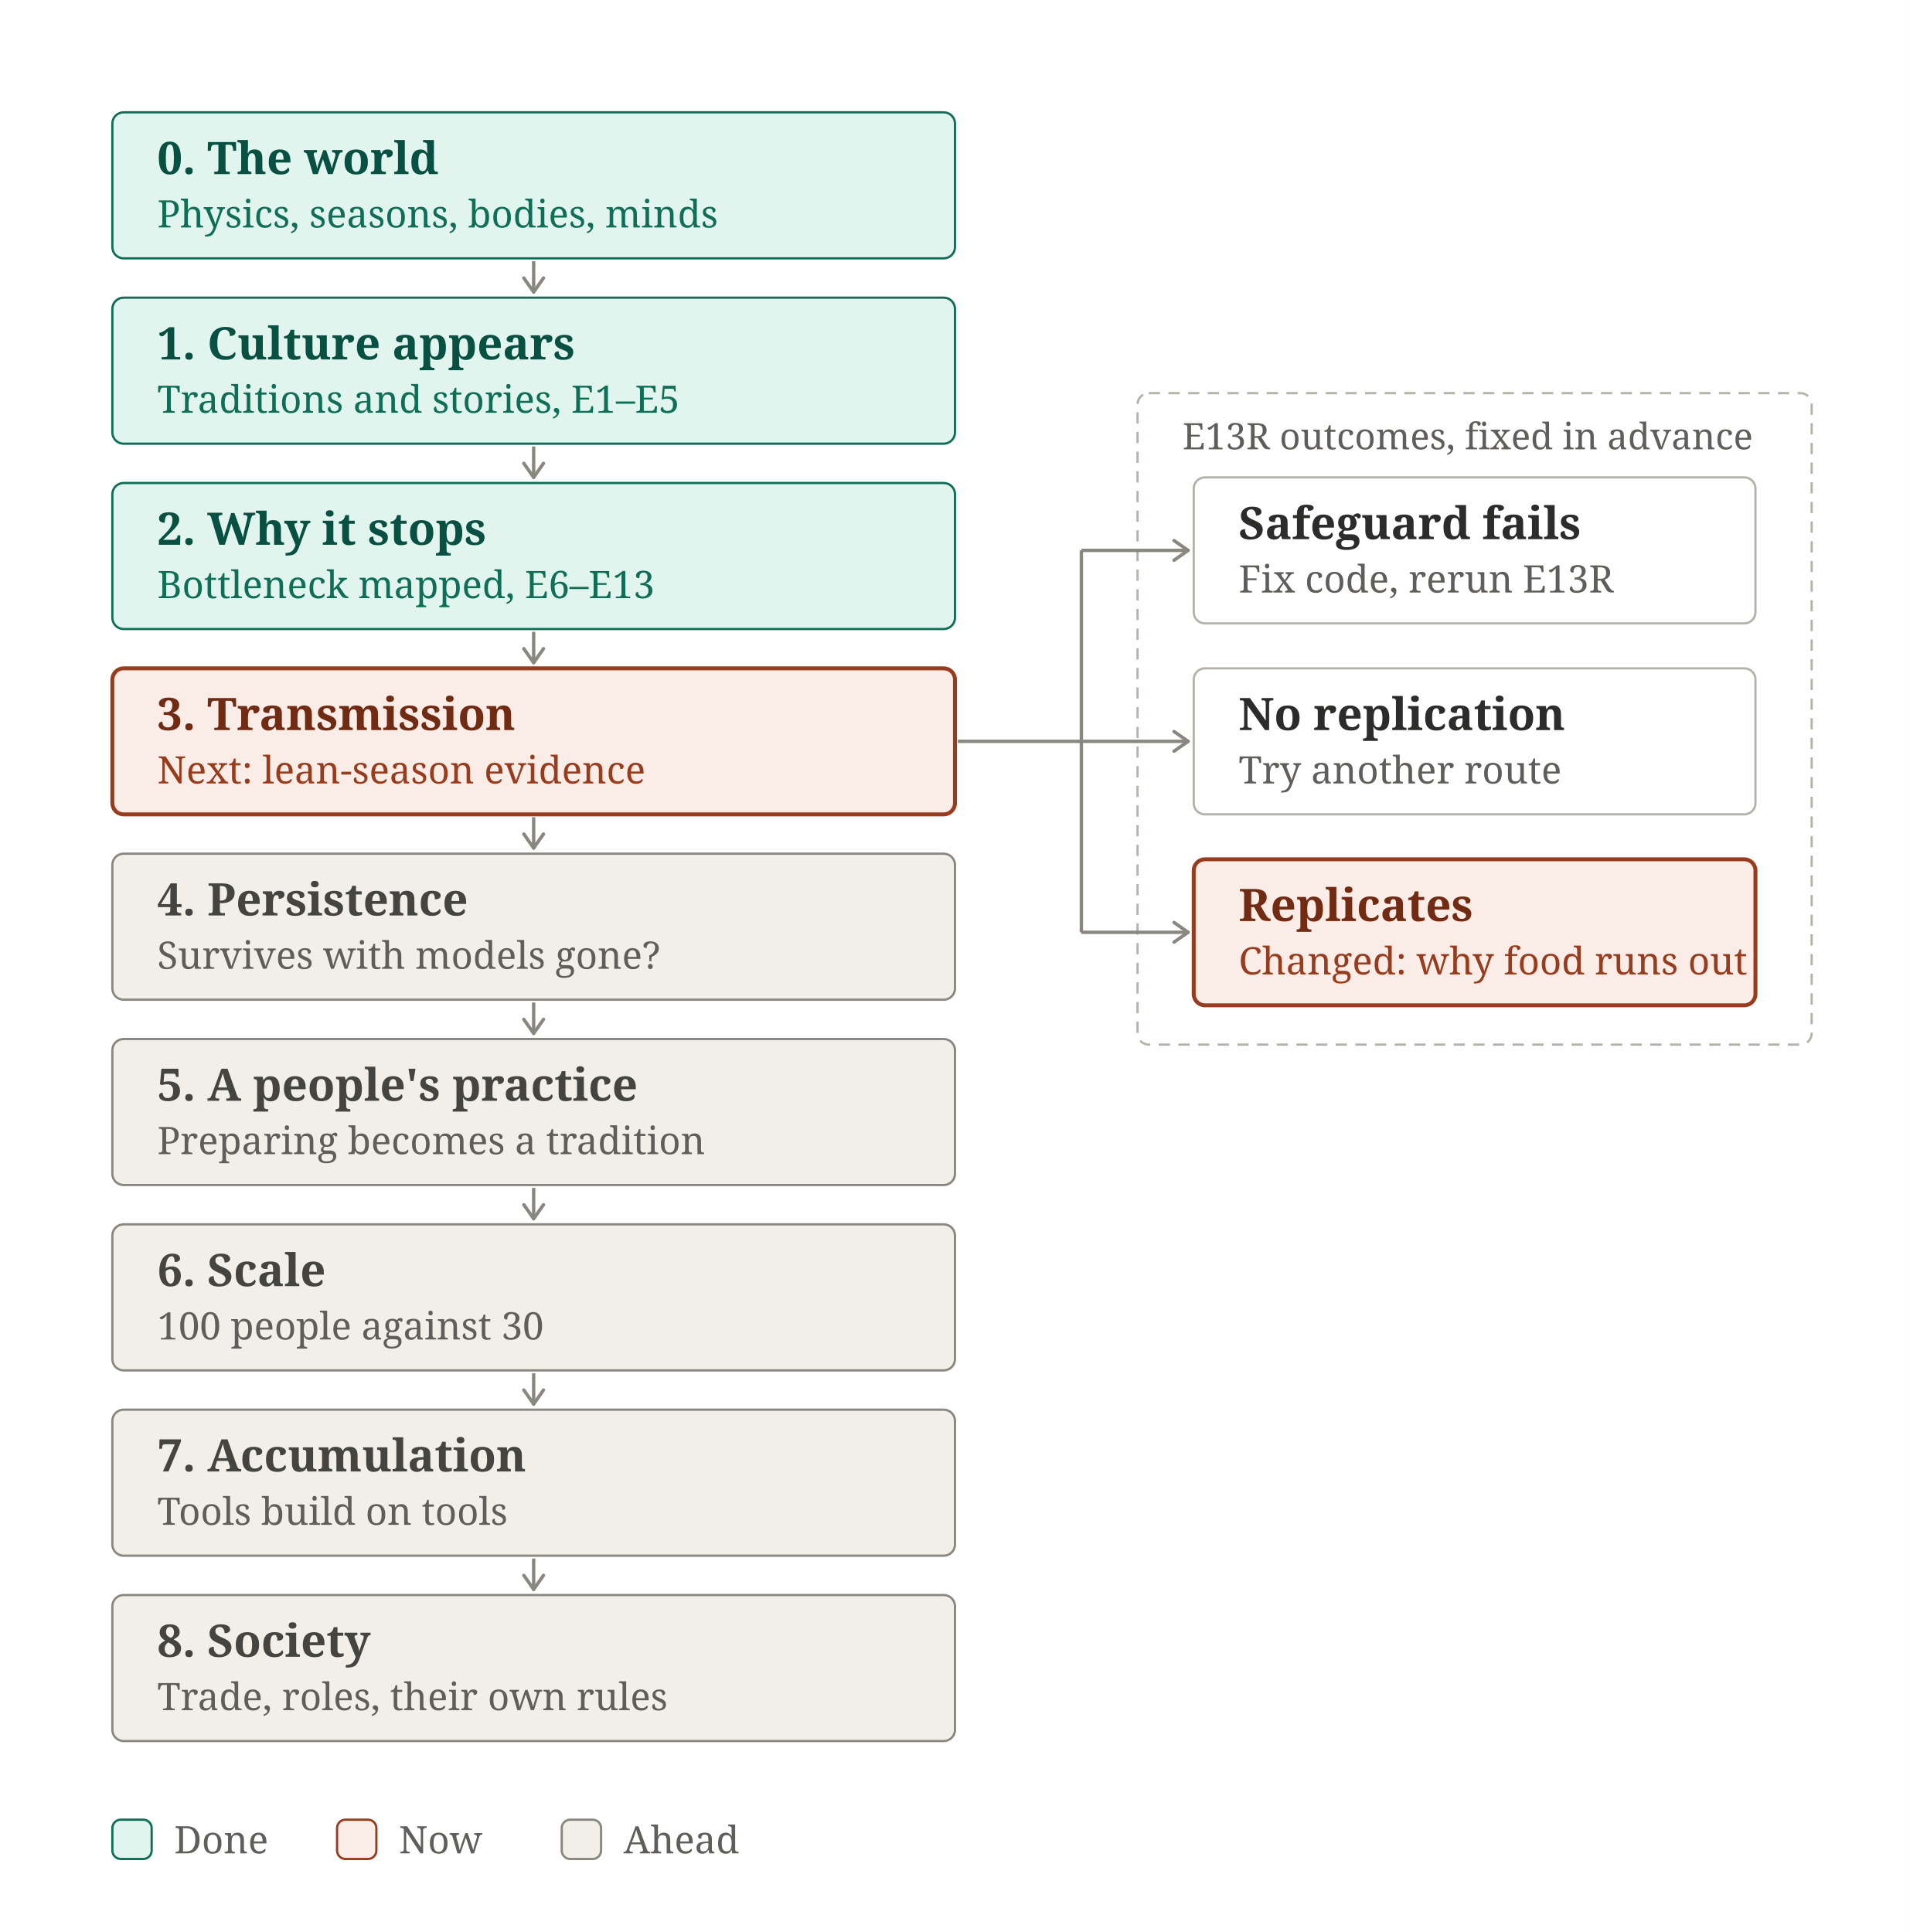
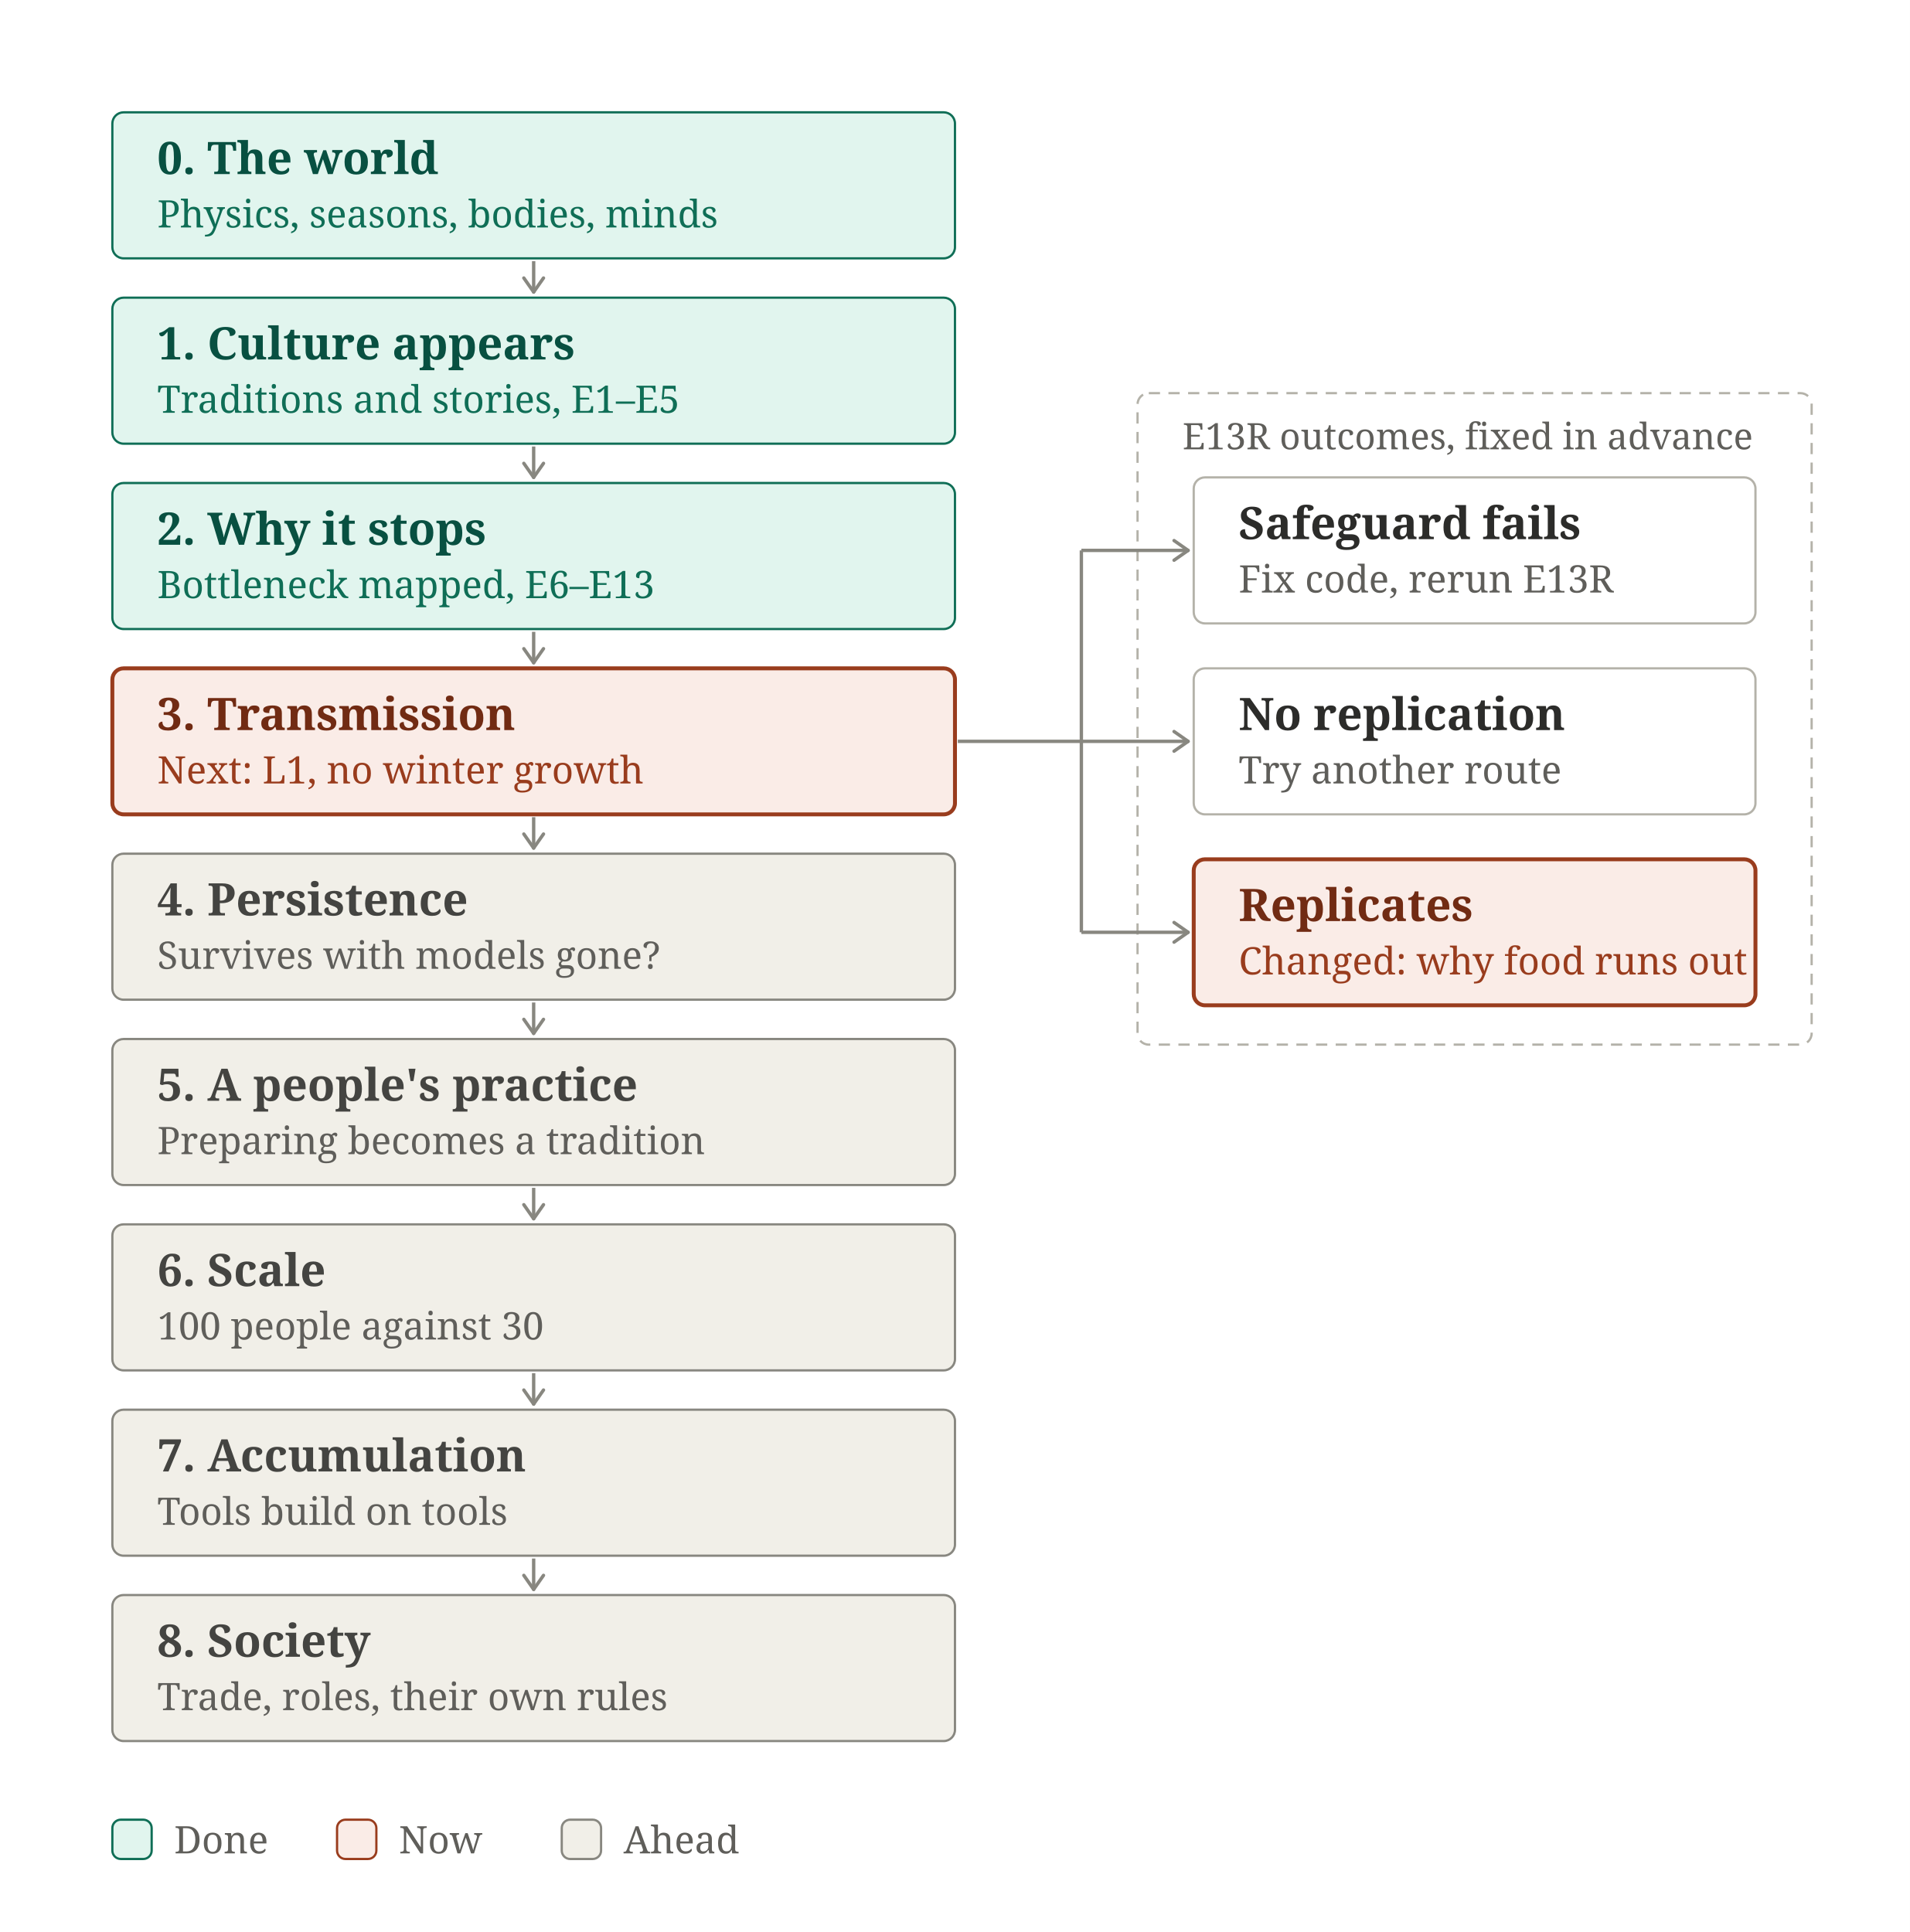
<svg xmlns="http://www.w3.org/2000/svg" width="680" height="688" viewBox="0 0 680 688" font-family="Garamond, Georgia, serif" role="img">
  <rect width="680" height="688" fill="#FFFFFF" />
  <rect x="405" y="140" width="240" height="232" rx="4" fill="none" stroke="#B4B2A9" stroke-width="0.8" stroke-dasharray="4 3" />
  <text x="421" y="160" font-size="13" fill="#5F5E5A">E13R outcomes, fixed in advance</text>
  <line x1="190" y1="93" x2="190" y2="104" stroke="#888780" stroke-width="1.2" />
  <line x1="186.5" y1="99.0" x2="190" y2="104" stroke="#888780" stroke-width="1.2" stroke-linecap="round" />
  <line x1="193.5" y1="99.0" x2="190" y2="104" stroke="#888780" stroke-width="1.2" stroke-linecap="round" />
  <line x1="190" y1="159" x2="190" y2="170" stroke="#888780" stroke-width="1.2" />
  <line x1="186.5" y1="165.0" x2="190" y2="170" stroke="#888780" stroke-width="1.2" stroke-linecap="round" />
  <line x1="193.5" y1="165.0" x2="190" y2="170" stroke="#888780" stroke-width="1.2" stroke-linecap="round" />
  <line x1="190" y1="225" x2="190" y2="236" stroke="#888780" stroke-width="1.2" />
  <line x1="186.5" y1="231.0" x2="190" y2="236" stroke="#888780" stroke-width="1.2" stroke-linecap="round" />
  <line x1="193.5" y1="231.0" x2="190" y2="236" stroke="#888780" stroke-width="1.2" stroke-linecap="round" />
  <line x1="190" y1="291" x2="190" y2="302" stroke="#888780" stroke-width="1.2" />
  <line x1="186.5" y1="297.0" x2="190" y2="302" stroke="#888780" stroke-width="1.2" stroke-linecap="round" />
  <line x1="193.5" y1="297.0" x2="190" y2="302" stroke="#888780" stroke-width="1.2" stroke-linecap="round" />
  <line x1="190" y1="357" x2="190" y2="368" stroke="#888780" stroke-width="1.2" />
  <line x1="186.5" y1="363.0" x2="190" y2="368" stroke="#888780" stroke-width="1.2" stroke-linecap="round" />
  <line x1="193.5" y1="363.0" x2="190" y2="368" stroke="#888780" stroke-width="1.2" stroke-linecap="round" />
  <line x1="190" y1="423" x2="190" y2="434" stroke="#888780" stroke-width="1.2" />
  <line x1="186.5" y1="429.0" x2="190" y2="434" stroke="#888780" stroke-width="1.2" stroke-linecap="round" />
  <line x1="193.5" y1="429.0" x2="190" y2="434" stroke="#888780" stroke-width="1.2" stroke-linecap="round" />
  <line x1="190" y1="489" x2="190" y2="500" stroke="#888780" stroke-width="1.2" />
  <line x1="186.5" y1="495.0" x2="190" y2="500" stroke="#888780" stroke-width="1.2" stroke-linecap="round" />
  <line x1="193.5" y1="495.0" x2="190" y2="500" stroke="#888780" stroke-width="1.2" stroke-linecap="round" />
  <line x1="190" y1="555" x2="190" y2="566" stroke="#888780" stroke-width="1.2" />
  <line x1="186.5" y1="561.0" x2="190" y2="566" stroke="#888780" stroke-width="1.2" stroke-linecap="round" />
  <line x1="193.5" y1="561.0" x2="190" y2="566" stroke="#888780" stroke-width="1.2" stroke-linecap="round" />
  <line x1="341" y1="264" x2="385" y2="264" stroke="#888780" stroke-width="1.2" />
  <line x1="385" y1="196" x2="385" y2="332" stroke="#888780" stroke-width="1.2" />
  <line x1="385" y1="196" x2="423" y2="196" stroke="#888780" stroke-width="1.2" />
  <line x1="418.0" y1="199.5" x2="423" y2="196" stroke="#888780" stroke-width="1.2" stroke-linecap="round" />
  <line x1="418.0" y1="192.5" x2="423" y2="196" stroke="#888780" stroke-width="1.2" stroke-linecap="round" />
  <line x1="385" y1="264" x2="423" y2="264" stroke="#888780" stroke-width="1.2" />
  <line x1="418.0" y1="267.5" x2="423" y2="264" stroke="#888780" stroke-width="1.2" stroke-linecap="round" />
  <line x1="418.0" y1="260.5" x2="423" y2="264" stroke="#888780" stroke-width="1.2" stroke-linecap="round" />
  <line x1="385" y1="332" x2="423" y2="332" stroke="#888780" stroke-width="1.2" />
  <line x1="418.0" y1="335.5" x2="423" y2="332" stroke="#888780" stroke-width="1.2" stroke-linecap="round" />
  <line x1="418.0" y1="328.5" x2="423" y2="332" stroke="#888780" stroke-width="1.2" stroke-linecap="round" />
  <rect x="40" y="40" width="300" height="52" rx="4" fill="#E1F5EE" stroke="#0F6E56" stroke-width="0.8" />
  <text x="56" y="62" font-size="16" font-weight="bold" fill="#085041">0. The world</text>
  <text x="56" y="81" font-size="13.5" fill="#0F6E56">Physics, seasons, bodies, minds</text>
  <rect x="40" y="106" width="300" height="52" rx="4" fill="#E1F5EE" stroke="#0F6E56" stroke-width="0.8" />
  <text x="56" y="128" font-size="16" font-weight="bold" fill="#085041">1. Culture appears</text>
  <text x="56" y="147" font-size="13.5" fill="#0F6E56">Traditions and stories, E1–E5</text>
  <rect x="40" y="172" width="300" height="52" rx="4" fill="#E1F5EE" stroke="#0F6E56" stroke-width="0.8" />
  <text x="56" y="194" font-size="16" font-weight="bold" fill="#085041">2. Why it stops</text>
  <text x="56" y="213" font-size="13.5" fill="#0F6E56">Bottleneck mapped, E6–E13</text>
  <rect x="40" y="238" width="300" height="52" rx="4" fill="#FAECE7" stroke="#993C1D" stroke-width="1.4" />
  <text x="56" y="260" font-size="16" font-weight="bold" fill="#712B13">3. Transmission</text>
-   <text x="56" y="279" font-size="13.5" fill="#993C1D">Next: lean-season evidence</text>
+   <text x="56" y="279" font-size="13.5" fill="#993C1D">Next: L1, no winter growth</text>
  <rect x="40" y="304" width="300" height="52" rx="4" fill="#F1EFE8" stroke="#888780" stroke-width="0.8" />
  <text x="56" y="326" font-size="16" font-weight="bold" fill="#444441">4. Persistence</text>
  <text x="56" y="345" font-size="13.5" fill="#5F5E5A">Survives with models gone?</text>
  <rect x="40" y="370" width="300" height="52" rx="4" fill="#F1EFE8" stroke="#888780" stroke-width="0.8" />
  <text x="56" y="392" font-size="16" font-weight="bold" fill="#444441">5. A people's practice</text>
  <text x="56" y="411" font-size="13.5" fill="#5F5E5A">Preparing becomes a tradition</text>
  <rect x="40" y="436" width="300" height="52" rx="4" fill="#F1EFE8" stroke="#888780" stroke-width="0.8" />
  <text x="56" y="458" font-size="16" font-weight="bold" fill="#444441">6. Scale</text>
  <text x="56" y="477" font-size="13.5" fill="#5F5E5A">100 people against 30</text>
  <rect x="40" y="502" width="300" height="52" rx="4" fill="#F1EFE8" stroke="#888780" stroke-width="0.8" />
  <text x="56" y="524" font-size="16" font-weight="bold" fill="#444441">7. Accumulation</text>
  <text x="56" y="543" font-size="13.5" fill="#5F5E5A">Tools build on tools</text>
  <rect x="40" y="568" width="300" height="52" rx="4" fill="#F1EFE8" stroke="#888780" stroke-width="0.8" />
  <text x="56" y="590" font-size="16" font-weight="bold" fill="#444441">8. Society</text>
  <text x="56" y="609" font-size="13.5" fill="#5F5E5A">Trade, roles, their own rules</text>
  <rect x="425" y="170" width="200" height="52" rx="4" fill="#FFFFFF" stroke="#B4B2A9" stroke-width="0.8" />
  <text x="441" y="192" font-size="16" font-weight="bold" fill="#2C2C2A">Safeguard fails</text>
  <text x="441" y="211" font-size="13.5" fill="#5F5E5A">Fix code, rerun E13R</text>
  <rect x="425" y="238" width="200" height="52" rx="4" fill="#FFFFFF" stroke="#B4B2A9" stroke-width="0.8" />
  <text x="441" y="260" font-size="16" font-weight="bold" fill="#2C2C2A">No replication</text>
  <text x="441" y="279" font-size="13.5" fill="#5F5E5A">Try another route</text>
  <rect x="425" y="306" width="200" height="52" rx="4" fill="#FAECE7" stroke="#993C1D" stroke-width="1.4" />
  <text x="441" y="328" font-size="16" font-weight="bold" fill="#712B13">Replicates</text>
  <text x="441" y="347" font-size="13.5" fill="#993C1D">Changed: why food runs out</text>
  <rect x="40" y="648" width="14" height="14" rx="3" fill="#E1F5EE" stroke="#0F6E56" stroke-width="0.8" />
  <text x="62" y="660" font-size="13.5" fill="#5F5E5A">Done</text>
  <rect x="120" y="648" width="14" height="14" rx="3" fill="#FAECE7" stroke="#993C1D" stroke-width="0.8" />
  <text x="142" y="660" font-size="13.5" fill="#5F5E5A">Now</text>
  <rect x="200" y="648" width="14" height="14" rx="3" fill="#F1EFE8" stroke="#888780" stroke-width="0.8" />
  <text x="222" y="660" font-size="13.5" fill="#5F5E5A">Ahead</text>
</svg>
